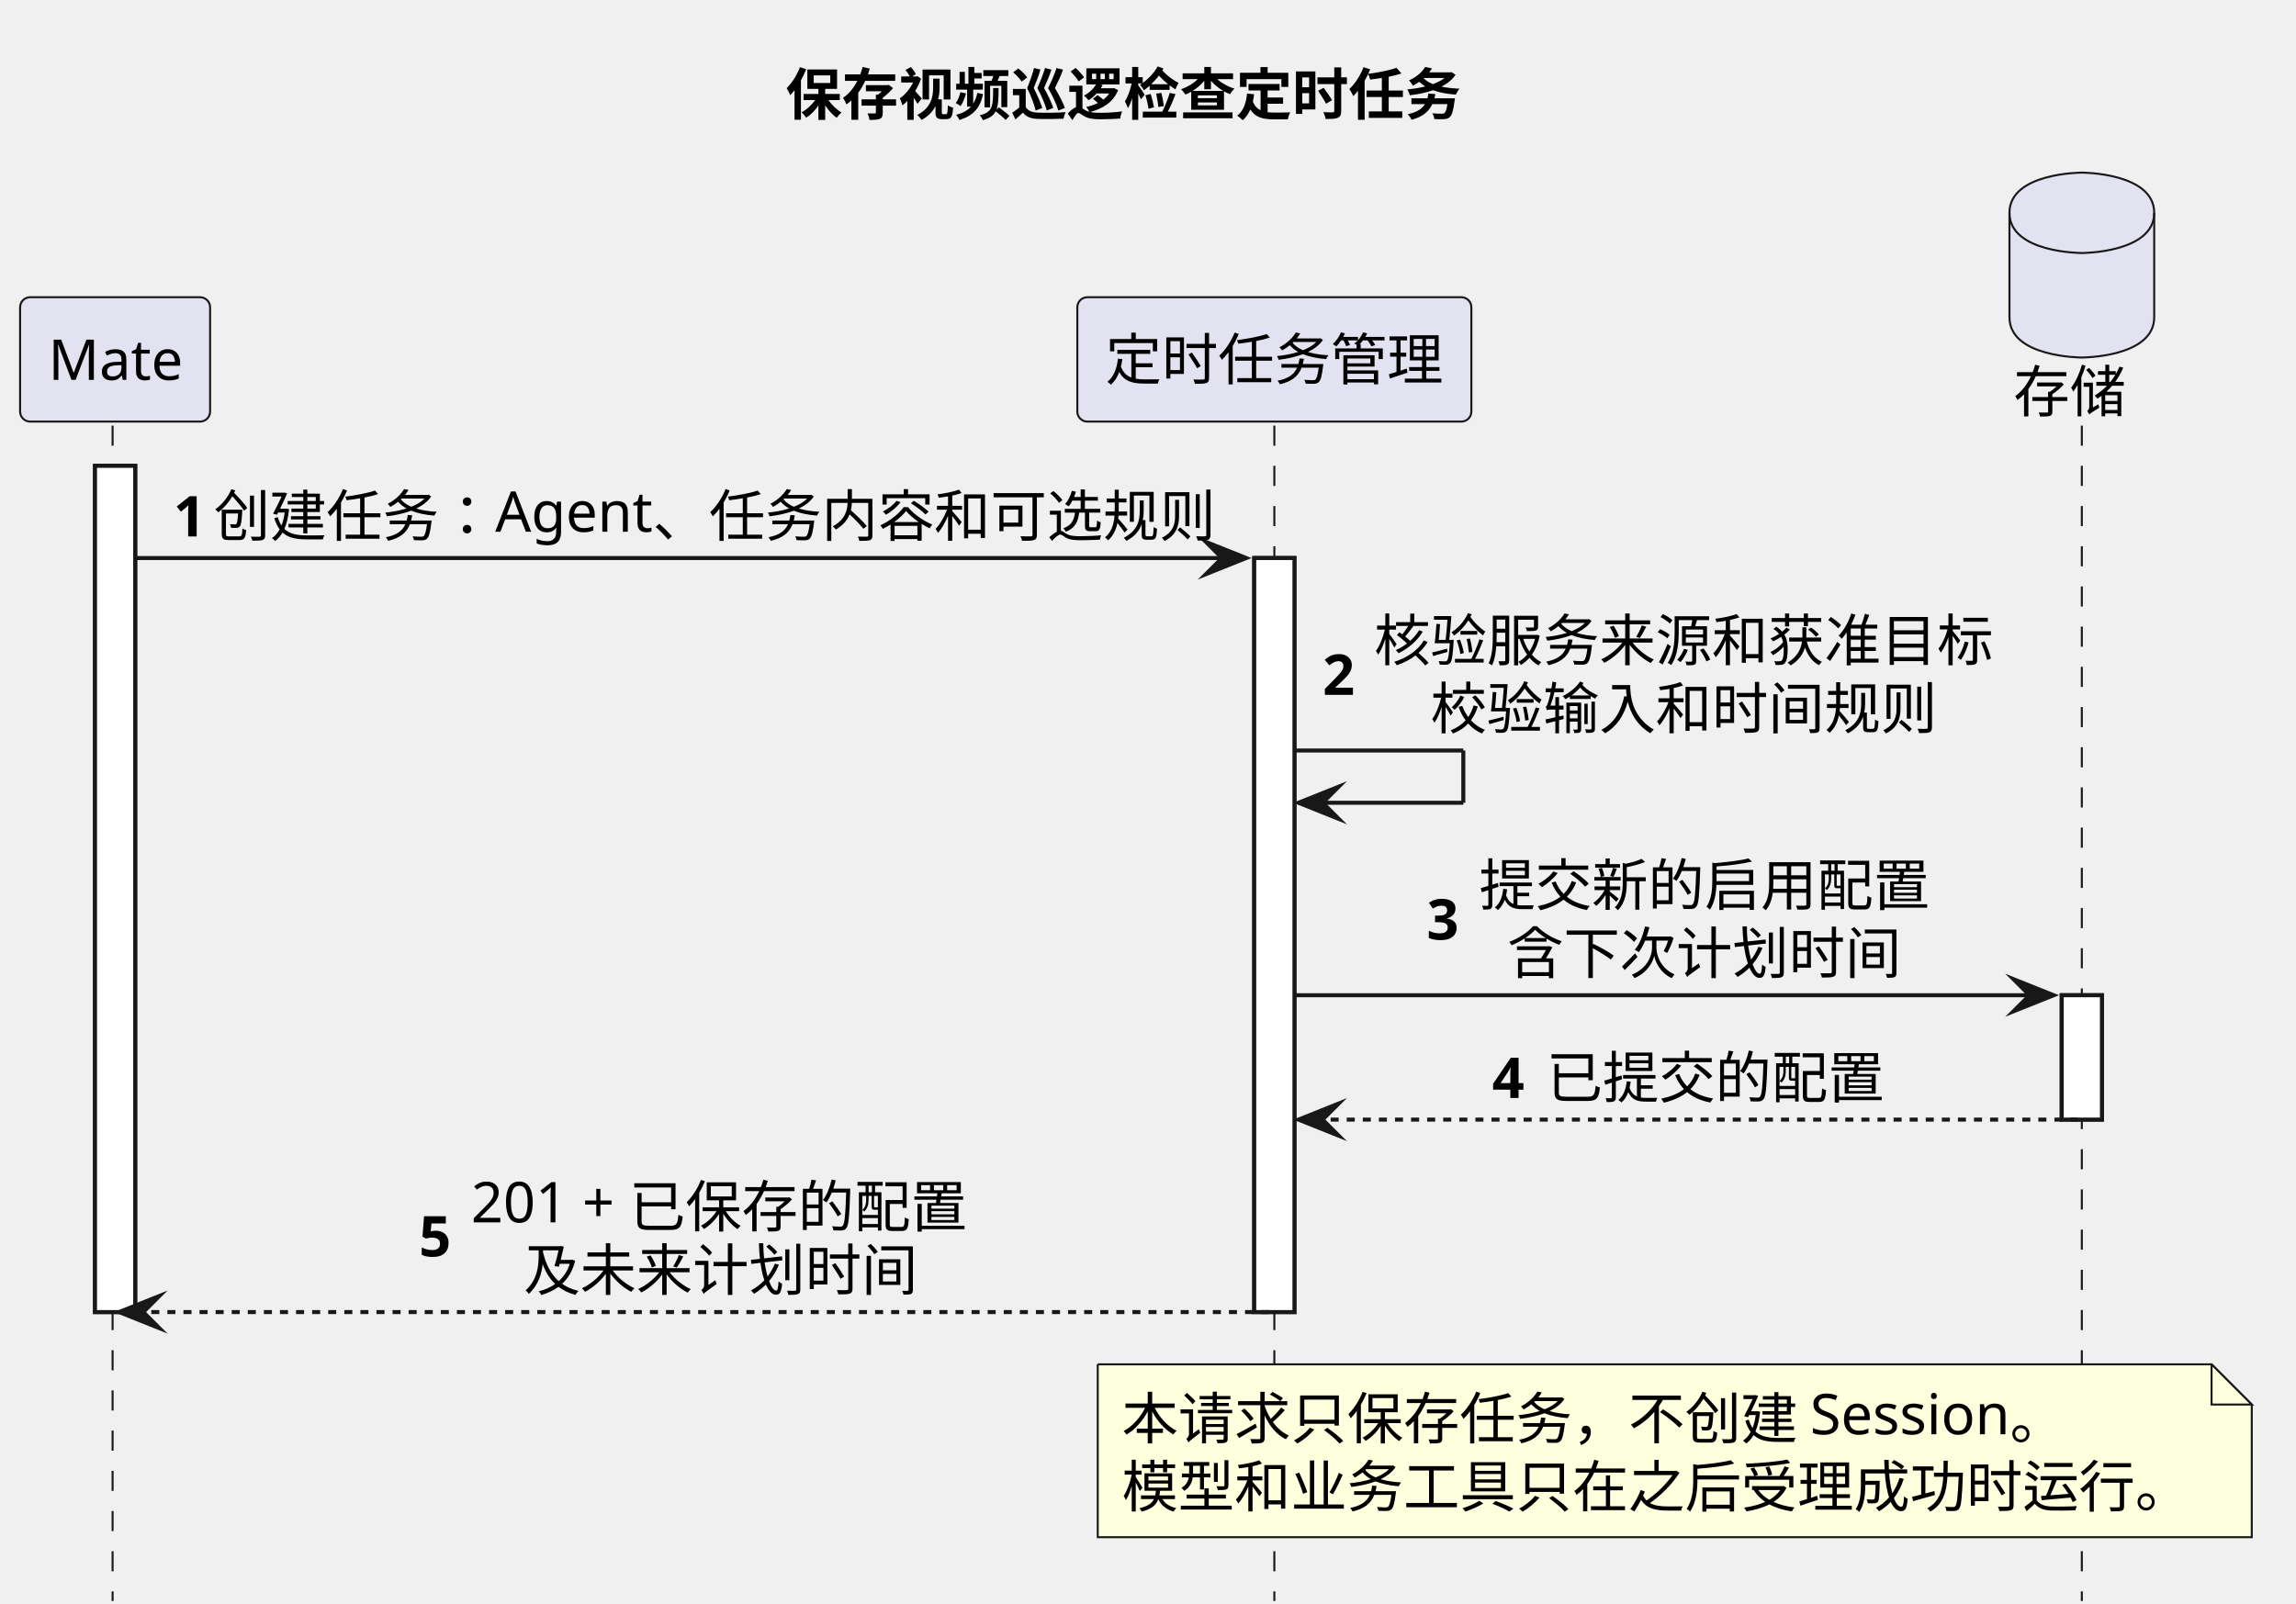
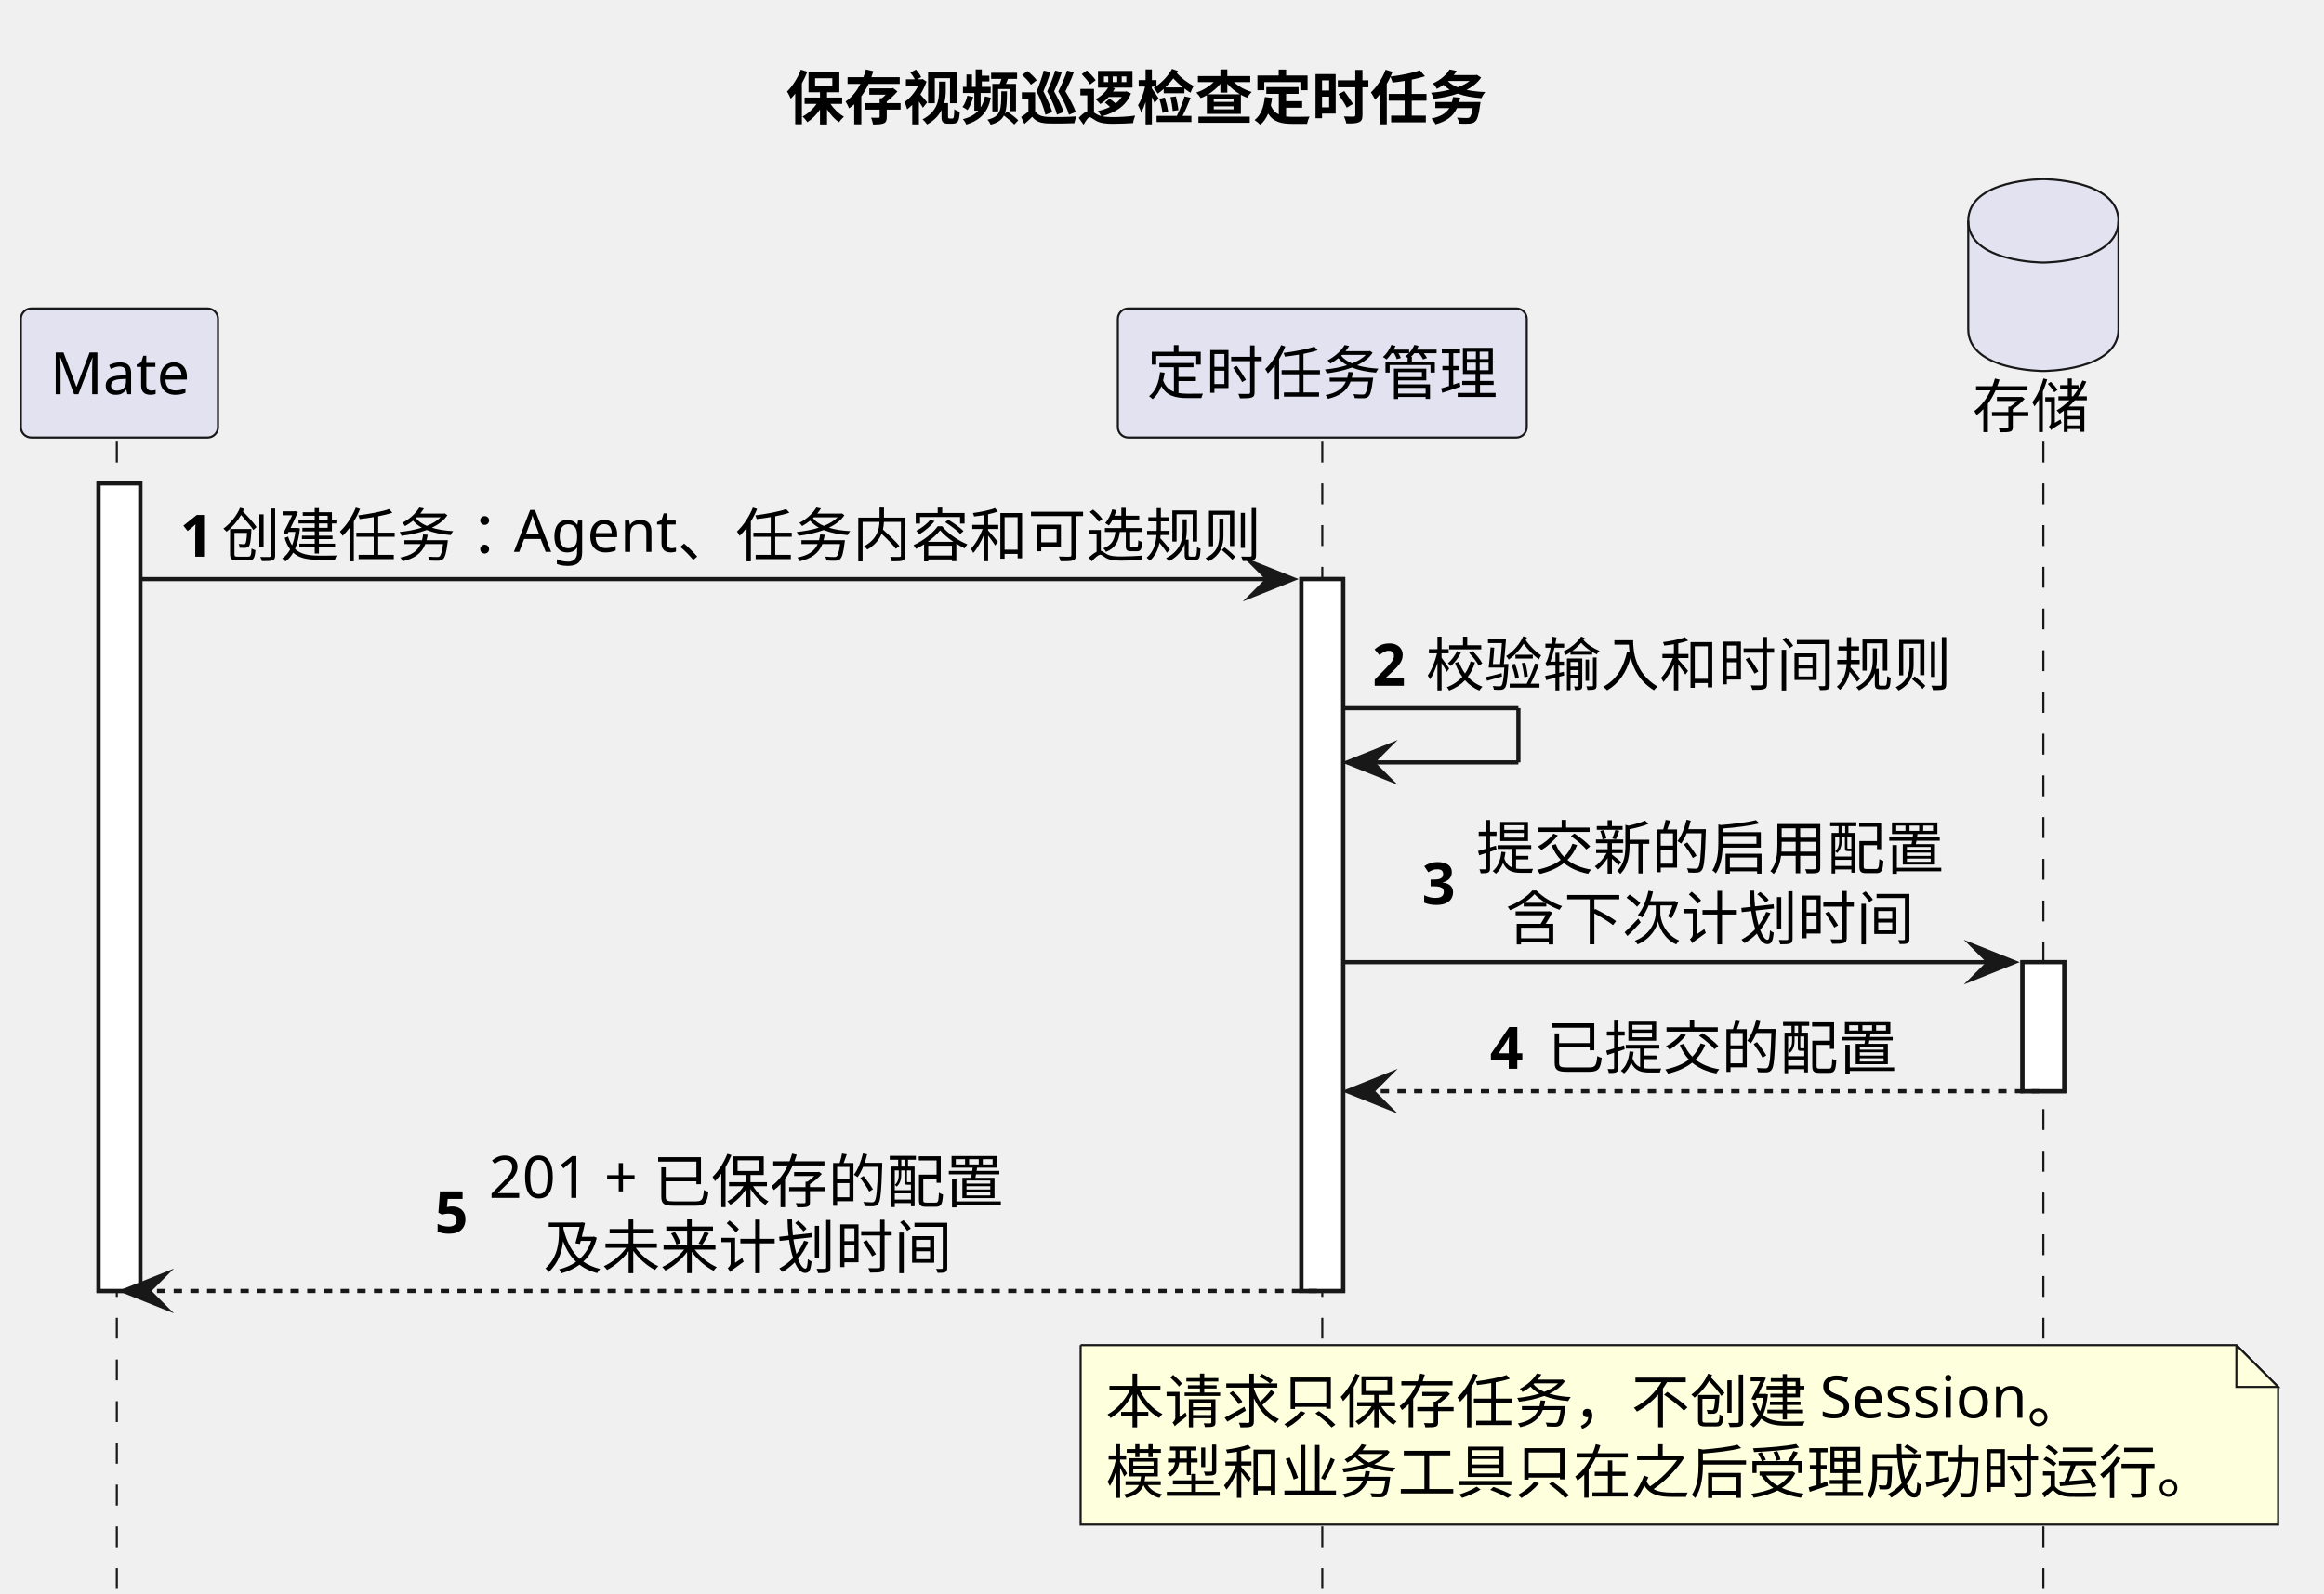
- <svg xmlns="http://www.w3.org/2000/svg" contentStyleType="text/css" data-diagram-type="SEQUENCE" height="399px" preserveAspectRatio="none" style="width:571px;height:399px;background:#FFFFFF;" version="1.1" viewBox="0 0 571 399" width="571px" zoomAndPan="magnify">
+ <svg xmlns="http://www.w3.org/2000/svg" contentStyleType="text/css" data-diagram-type="SEQUENCE" height="382px" preserveAspectRatio="none" style="width:557px;height:382px;background:#FFFFFF;" version="1.1" viewBox="0 0 557 382" width="557px" zoomAndPan="magnify">
  <defs />
  <g>
-     <g class="title" data-source-line="198">
-       <text fill="#000000" font-family="sans-serif" font-size="14" font-weight="700" lengthAdjust="spacing" textLength="173.25" x="195.375" y="28.562">保存视频巡逻检查定时任务</text>
+     <g class="title" data-source-line="222">
+       <text fill="#000000" font-family="sans-serif" font-size="14" font-weight="700" lengthAdjust="spacing" textLength="173.25" x="188.375" y="28.562">保存视频巡逻检查定时任务</text>
    </g>
    <g>
-       <rect fill="#FFFFFF" height="210.516" style="stroke:#181818;stroke-width:1;" width="10" x="23.625" y="115.879" />
+       <rect fill="#FFFFFF" height="193.576" style="stroke:#181818;stroke-width:1;" width="10" x="23.625" y="115.879" />
    </g>
    <g>
-       <rect fill="#FFFFFF" height="187.576" style="stroke:#181818;stroke-width:1;" width="10" x="311.92" y="138.818" />
+       <rect fill="#FFFFFF" height="170.637" style="stroke:#181818;stroke-width:1;" width="10" x="311.92" y="138.818" />
    </g>
    <g>
-       <rect fill="#FFFFFF" height="30.939" style="stroke:#181818;stroke-width:1;" width="10" x="512.738" y="247.576" />
+       <rect fill="#FFFFFF" height="30.939" style="stroke:#181818;stroke-width:1;" width="10" x="484.738" y="230.637" />
    </g>
-     <g class="participant-lifeline" data-entity-uid="part1" data-qualified-name="Mate" data-source-line="203" id="part1-lifeline">
+     <g class="participant-lifeline" data-entity-uid="part1" data-qualified-name="Mate" data-source-line="227" id="part1-lifeline">
      <g>
-         <rect fill="#000000" fill-opacity="0" height="292.394" width="8" x="24.625" y="105.879" />
-         <line style="stroke:#181818;stroke-width:0.5;stroke-dasharray:5,5;" x1="28" x2="28" y1="105.879" y2="398.273" />
+         <rect fill="#000000" fill-opacity="0" height="275.455" width="8" x="24.625" y="105.879" />
+         <line style="stroke:#181818;stroke-width:0.5;stroke-dasharray:5,5;" x1="28" x2="28" y1="105.879" y2="381.334" />
      </g>
    </g>
-     <g class="participant-lifeline" data-entity-uid="part2" data-qualified-name="Schedule" data-source-line="204" id="part2-lifeline">
+     <g class="participant-lifeline" data-entity-uid="part2" data-qualified-name="Schedule" data-source-line="228" id="part2-lifeline">
      <g>
-         <rect fill="#000000" fill-opacity="0" height="292.394" width="8" x="312.92" y="105.879" />
-         <line style="stroke:#181818;stroke-width:0.5;stroke-dasharray:5,5;" x1="316.92" x2="316.92" y1="105.879" y2="398.273" />
+         <rect fill="#000000" fill-opacity="0" height="275.455" width="8" x="312.92" y="105.879" />
+         <line style="stroke:#181818;stroke-width:0.5;stroke-dasharray:5,5;" x1="316.92" x2="316.92" y1="105.879" y2="381.334" />
      </g>
    </g>
-     <g class="participant-lifeline" data-entity-uid="part3" data-qualified-name="Store" data-source-line="205" id="part3-lifeline">
+     <g class="participant-lifeline" data-entity-uid="part3" data-qualified-name="Store" data-source-line="229" id="part3-lifeline">
      <g>
-         <rect fill="#000000" fill-opacity="0" height="292.394" width="8" x="513.738" y="105.879" />
-         <line style="stroke:#181818;stroke-width:0.5;stroke-dasharray:5,5;" x1="517.738" x2="517.738" y1="105.879" y2="398.273" />
+         <rect fill="#000000" fill-opacity="0" height="275.455" width="8" x="485.738" y="105.879" />
+         <line style="stroke:#181818;stroke-width:0.5;stroke-dasharray:5,5;" x1="489.738" x2="489.738" y1="105.879" y2="381.334" />
      </g>
    </g>
-     <g class="participant participant-head" data-entity-uid="part1" data-qualified-name="Mate" data-source-line="203" id="part1-head">
+     <g class="participant participant-head" data-entity-uid="part1" data-qualified-name="Mate" data-source-line="227" id="part1-head">
      <rect fill="#E2E2F0" height="30.939" rx="2.5" ry="2.5" style="stroke:#181818;stroke-width:0.5;" width="47.25" x="5" y="73.939" />
      <text fill="#000000" font-family="sans-serif" font-size="14" lengthAdjust="spacing" textLength="33.25" x="12" y="94.502">Mate</text>
    </g>
-     <g class="participant participant-head" data-entity-uid="part2" data-qualified-name="Schedule" data-source-line="204" id="part2-head">
+     <g class="participant participant-head" data-entity-uid="part2" data-qualified-name="Schedule" data-source-line="228" id="part2-head">
      <rect fill="#E2E2F0" height="30.939" rx="2.5" ry="2.5" style="stroke:#181818;stroke-width:0.5;" width="98" x="267.92" y="73.939" />
      <text fill="#000000" font-family="sans-serif" font-size="14" lengthAdjust="spacing" textLength="84" x="274.92" y="94.502">定时任务管理</text>
    </g>
-     <g class="participant participant-head" data-entity-uid="part3" data-qualified-name="Store" data-source-line="205" id="part3-head">
-       <text fill="#000000" font-family="sans-serif" font-size="14" lengthAdjust="spacing" textLength="28" x="500.738" y="102.502">存储</text>
-       <path d="M499.738,52.94 C499.738,42.94 517.738,42.94 517.738,42.94 C517.738,42.94 535.738,42.94 535.738,52.94 L535.738,78.939 C535.738,88.939 517.738,88.939 517.738,88.939 C517.738,88.939 499.738,88.939 499.738,78.939 L499.738,52.94" fill="#E2E2F0" style="stroke:#181818;stroke-width:0.5;" />
-       <path d="M499.738,52.94 C499.738,62.94 517.738,62.94 517.738,62.94 C517.738,62.94 535.738,62.94 535.738,52.94" fill="none" style="stroke:#181818;stroke-width:0.5;" />
+     <g class="participant participant-head" data-entity-uid="part3" data-qualified-name="Store" data-source-line="229" id="part3-head">
+       <text fill="#000000" font-family="sans-serif" font-size="14" lengthAdjust="spacing" textLength="28" x="472.738" y="102.502">存储</text>
+       <path d="M471.738,52.94 C471.738,42.94 489.738,42.94 489.738,42.94 C489.738,42.94 507.738,42.94 507.738,52.94 L507.738,78.939 C507.738,88.939 489.738,88.939 489.738,88.939 C489.738,88.939 471.738,88.939 471.738,78.939 L471.738,52.94" fill="#E2E2F0" style="stroke:#181818;stroke-width:0.5;" />
+       <path d="M471.738,52.94 C471.738,62.94 489.738,62.94 489.738,62.94 C489.738,62.94 507.738,62.94 507.738,52.94" fill="none" style="stroke:#181818;stroke-width:0.5;" />
    </g>
    <g>
-       <rect fill="#FFFFFF" height="210.516" style="stroke:#181818;stroke-width:1;" width="10" x="23.625" y="115.879" />
+       <rect fill="#FFFFFF" height="193.576" style="stroke:#181818;stroke-width:1;" width="10" x="23.625" y="115.879" />
    </g>
    <g>
-       <rect fill="#FFFFFF" height="187.576" style="stroke:#181818;stroke-width:1;" width="10" x="311.92" y="138.818" />
+       <rect fill="#FFFFFF" height="170.637" style="stroke:#181818;stroke-width:1;" width="10" x="311.92" y="138.818" />
    </g>
    <g>
-       <rect fill="#FFFFFF" height="30.939" style="stroke:#181818;stroke-width:1;" width="10" x="512.738" y="247.576" />
+       <rect fill="#FFFFFF" height="30.939" style="stroke:#181818;stroke-width:1;" width="10" x="484.738" y="230.637" />
    </g>
-     <g class="message" data-entity-1="part1" data-entity-2="part2" data-source-line="208" id="msg1">
+     <g class="message" data-entity-1="part1" data-entity-2="part2" data-source-line="232" id="msg1">
      <polygon fill="#181818" points="299.92,134.818,309.92,138.818,299.92,142.818,303.92,138.818" style="stroke:#181818;stroke-width:1;stroke-linejoin:miter;stroke-miterlimit:10;" />
      <line style="stroke:#181818;stroke-width:1;" x1="33.625" x2="305.92" y1="138.818" y2="138.818" />
      <text fill="#000000" font-family="sans-serif" font-size="14" font-weight="700" lengthAdjust="spacing" textLength="6.036" x="43.125" y="133.441">1</text>
      <text fill="#000000" font-family="sans-serif" font-size="14" lengthAdjust="spacing" textLength="249.259" x="53.161" y="133.441">创建任务：Agent、任务内容和可选规则</text>
    </g>
-     <g class="message" data-entity-1="part2" data-entity-2="part2" data-source-line="209" id="msg2">
-       <line style="stroke:#181818;stroke-width:1;" x1="321.92" x2="363.92" y1="186.697" y2="186.697" />
-       <line style="stroke:#181818;stroke-width:1;" x1="363.92" x2="363.92" y1="186.697" y2="199.697" />
-       <line style="stroke:#181818;stroke-width:1;" x1="322.92" x2="363.92" y1="199.697" y2="199.697" />
-       <polygon fill="#181818" points="332.92,195.697,322.92,199.697,332.92,203.697,328.92,199.697" style="stroke:#181818;stroke-width:1;stroke-linejoin:miter;stroke-miterlimit:10;" />
-       <text fill="#000000" font-family="sans-serif" font-size="14" font-weight="700" lengthAdjust="spacing" textLength="8.818" x="328.92" y="172.851">2</text>
-       <text fill="#000000" font-family="sans-serif" font-size="14" lengthAdjust="spacing" textLength="154" x="341.738" y="164.381">核验服务来源和获准目标</text>
-       <text fill="#000000" font-family="sans-serif" font-size="14" lengthAdjust="spacing" textLength="126" x="355.738" y="181.32">校验输入和时间规则</text>
+     <g class="message" data-entity-1="part2" data-entity-2="part2" data-source-line="233" id="msg2">
+       <line style="stroke:#181818;stroke-width:1;" x1="321.92" x2="363.92" y1="169.758" y2="169.758" />
+       <line style="stroke:#181818;stroke-width:1;" x1="363.92" x2="363.92" y1="169.758" y2="182.758" />
+       <line style="stroke:#181818;stroke-width:1;" x1="322.92" x2="363.92" y1="182.758" y2="182.758" />
+       <polygon fill="#181818" points="332.92,178.758,322.92,182.758,332.92,186.758,328.92,182.758" style="stroke:#181818;stroke-width:1;stroke-linejoin:miter;stroke-miterlimit:10;" />
+       <text fill="#000000" font-family="sans-serif" font-size="14" font-weight="700" lengthAdjust="spacing" textLength="8.818" x="328.92" y="164.381">2</text>
+       <text fill="#000000" font-family="sans-serif" font-size="14" lengthAdjust="spacing" textLength="126" x="341.738" y="164.381">校验输入和时间规则</text>
    </g>
-     <g class="message" data-entity-1="part2" data-entity-2="part3" data-source-line="210" id="msg3">
-       <polygon fill="#181818" points="500.738,243.576,510.738,247.576,500.738,251.576,504.738,247.576" style="stroke:#181818;stroke-width:1;stroke-linejoin:miter;stroke-miterlimit:10;" />
-       <line style="stroke:#181818;stroke-width:1;" x1="321.92" x2="506.738" y1="247.576" y2="247.576" />
-       <text fill="#000000" font-family="sans-serif" font-size="14" font-weight="700" lengthAdjust="spacing" textLength="9.037" x="354.81" y="233.73">3</text>
-       <text fill="#000000" font-family="sans-serif" font-size="14" lengthAdjust="spacing" textLength="112" x="367.848" y="225.26">提交新的启用配置</text>
-       <text fill="#000000" font-family="sans-serif" font-size="14" lengthAdjust="spacing" textLength="98" x="374.848" y="242.199">含下次计划时间</text>
+     <g class="message" data-entity-1="part2" data-entity-2="part3" data-source-line="234" id="msg3">
+       <polygon fill="#181818" points="472.738,226.637,482.738,230.637,472.738,234.637,476.738,230.637" style="stroke:#181818;stroke-width:1;stroke-linejoin:miter;stroke-miterlimit:10;" />
+       <line style="stroke:#181818;stroke-width:1;" x1="321.92" x2="478.738" y1="230.637" y2="230.637" />
+       <text fill="#000000" font-family="sans-serif" font-size="14" font-weight="700" lengthAdjust="spacing" textLength="9.037" x="340.81" y="216.79">3</text>
+       <text fill="#000000" font-family="sans-serif" font-size="14" lengthAdjust="spacing" textLength="112" x="353.848" y="208.32">提交新的启用配置</text>
+       <text fill="#000000" font-family="sans-serif" font-size="14" lengthAdjust="spacing" textLength="98" x="360.848" y="225.26">含下次计划时间</text>
    </g>
-     <g class="message" data-entity-1="part3" data-entity-2="part2" data-source-line="211" id="msg4">
-       <polygon fill="#181818" points="332.92,274.516,322.92,278.516,332.92,282.516,328.92,278.516" style="stroke:#181818;stroke-width:1;stroke-linejoin:miter;stroke-miterlimit:10;" />
-       <line style="stroke:#181818;stroke-width:1;stroke-dasharray:2,2;" x1="326.92" x2="516.738" y1="278.516" y2="278.516" />
-       <text fill="#000000" font-family="sans-serif" font-size="14" font-weight="700" lengthAdjust="spacing" textLength="9.468" x="371.095" y="273.139">4</text>
-       <text fill="#000000" font-family="sans-serif" font-size="14" lengthAdjust="spacing" textLength="84" x="384.563" y="273.139">已提交的配置</text>
+     <g class="message" data-entity-1="part3" data-entity-2="part2" data-source-line="235" id="msg4">
+       <polygon fill="#181818" points="332.92,257.576,322.92,261.576,332.92,265.576,328.92,261.576" style="stroke:#181818;stroke-width:1;stroke-linejoin:miter;stroke-miterlimit:10;" />
+       <line style="stroke:#181818;stroke-width:1;stroke-dasharray:2,2;" x1="326.92" x2="488.738" y1="261.576" y2="261.576" />
+       <text fill="#000000" font-family="sans-serif" font-size="14" font-weight="700" lengthAdjust="spacing" textLength="9.468" x="357.095" y="256.199">4</text>
+       <text fill="#000000" font-family="sans-serif" font-size="14" lengthAdjust="spacing" textLength="84" x="370.563" y="256.199">已提交的配置</text>
    </g>
-     <g class="message" data-entity-1="part2" data-entity-2="part1" data-source-line="212" id="msg5">
-       <polygon fill="#181818" points="39.625,322.394,29.625,326.394,39.625,330.394,35.625,326.394" style="stroke:#181818;stroke-width:1;stroke-linejoin:miter;stroke-miterlimit:10;" />
-       <line style="stroke:#181818;stroke-width:1;stroke-dasharray:2,2;" x1="33.625" x2="315.92" y1="326.394" y2="326.394" />
-       <text fill="#000000" font-family="sans-serif" font-size="14" font-weight="700" lengthAdjust="spacing" textLength="8.948" x="104.197" y="312.548">5</text>
-       <text fill="#000000" font-family="sans-serif" font-size="14" lengthAdjust="spacing" textLength="124.202" x="117.145" y="304.078">201 + 已保存的配置</text>
-       <text fill="#000000" font-family="sans-serif" font-size="14" lengthAdjust="spacing" textLength="98" x="130.247" y="321.018">及未来计划时间</text>
+     <g class="message" data-entity-1="part2" data-entity-2="part1" data-source-line="236" id="msg5">
+       <polygon fill="#181818" points="39.625,305.455,29.625,309.455,39.625,313.455,35.625,309.455" style="stroke:#181818;stroke-width:1;stroke-linejoin:miter;stroke-miterlimit:10;" />
+       <line style="stroke:#181818;stroke-width:1;stroke-dasharray:2,2;" x1="33.625" x2="315.92" y1="309.455" y2="309.455" />
+       <text fill="#000000" font-family="sans-serif" font-size="14" font-weight="700" lengthAdjust="spacing" textLength="8.948" x="104.197" y="295.608">5</text>
+       <text fill="#000000" font-family="sans-serif" font-size="14" lengthAdjust="spacing" textLength="124.202" x="117.145" y="287.139">201 + 已保存的配置</text>
+       <text fill="#000000" font-family="sans-serif" font-size="14" lengthAdjust="spacing" textLength="98" x="130.247" y="304.078">及未来计划时间</text>
    </g>
-     <path d="M273,339.394 L273,382.394 L560,382.394 L560,349.394 L550,339.394 L273,339.394" fill="#FEFFDD" style="stroke:#181818;stroke-width:0.5;" />
-     <path d="M550,339.394 L550,349.394 L560,349.394 L550,339.394" fill="#FEFFDD" style="stroke:#181818;stroke-width:0.5;" />
-     <text fill="#000000" font-family="sans-serif" font-size="14" lengthAdjust="spacing" textLength="237.918" x="279" y="357.957">本请求只保存任务，不创建 Session。</text>
-     <text fill="#000000" font-family="sans-serif" font-size="14" lengthAdjust="spacing" textLength="266" x="279" y="374.897">模型和业务工具只在之后受理成功时运行。</text>
+     <path d="M259,322.455 L259,365.455 L546,365.455 L546,332.455 L536,322.455 L259,322.455" fill="#FEFFDD" style="stroke:#181818;stroke-width:0.5;" />
+     <path d="M536,322.455 L536,332.455 L546,332.455 L536,322.455" fill="#FEFFDD" style="stroke:#181818;stroke-width:0.5;" />
+     <text fill="#000000" font-family="sans-serif" font-size="14" lengthAdjust="spacing" textLength="237.918" x="265" y="341.018">本请求只保存任务，不创建 Session。</text>
+     <text fill="#000000" font-family="sans-serif" font-size="14" lengthAdjust="spacing" textLength="266" x="265" y="357.957">模型和业务工具只在之后受理成功时运行。</text>
  </g>
</svg>
